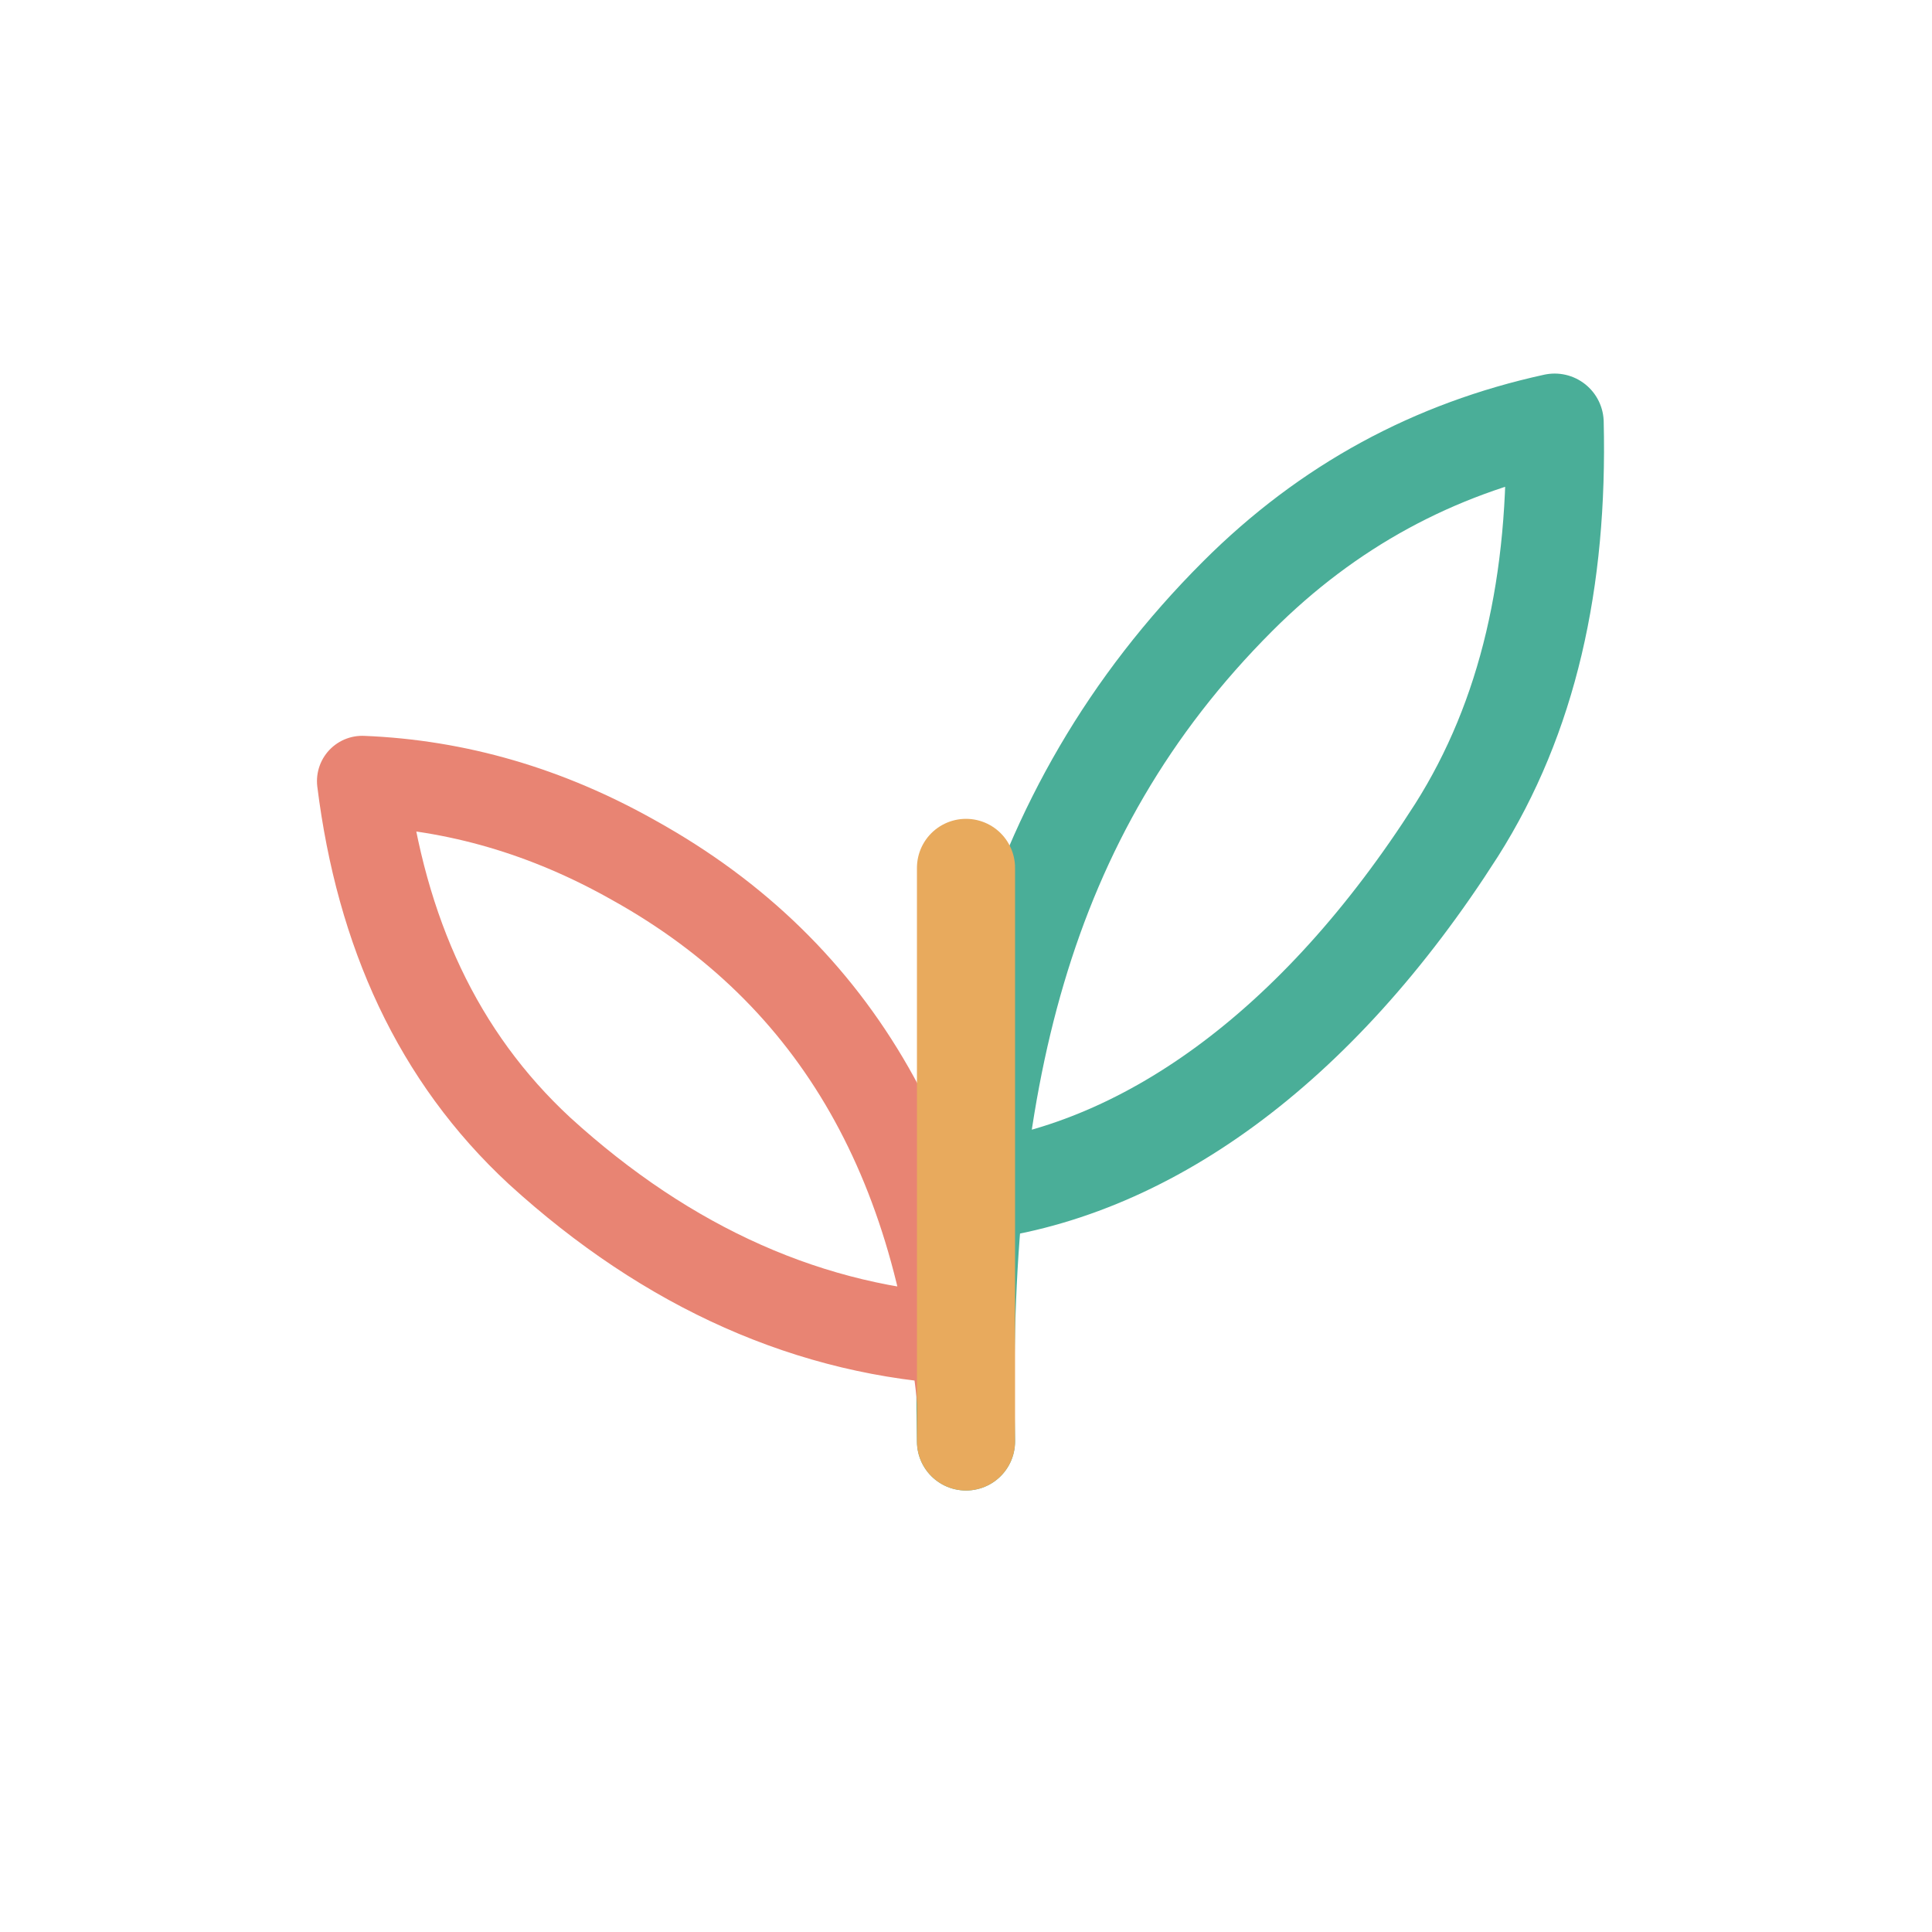
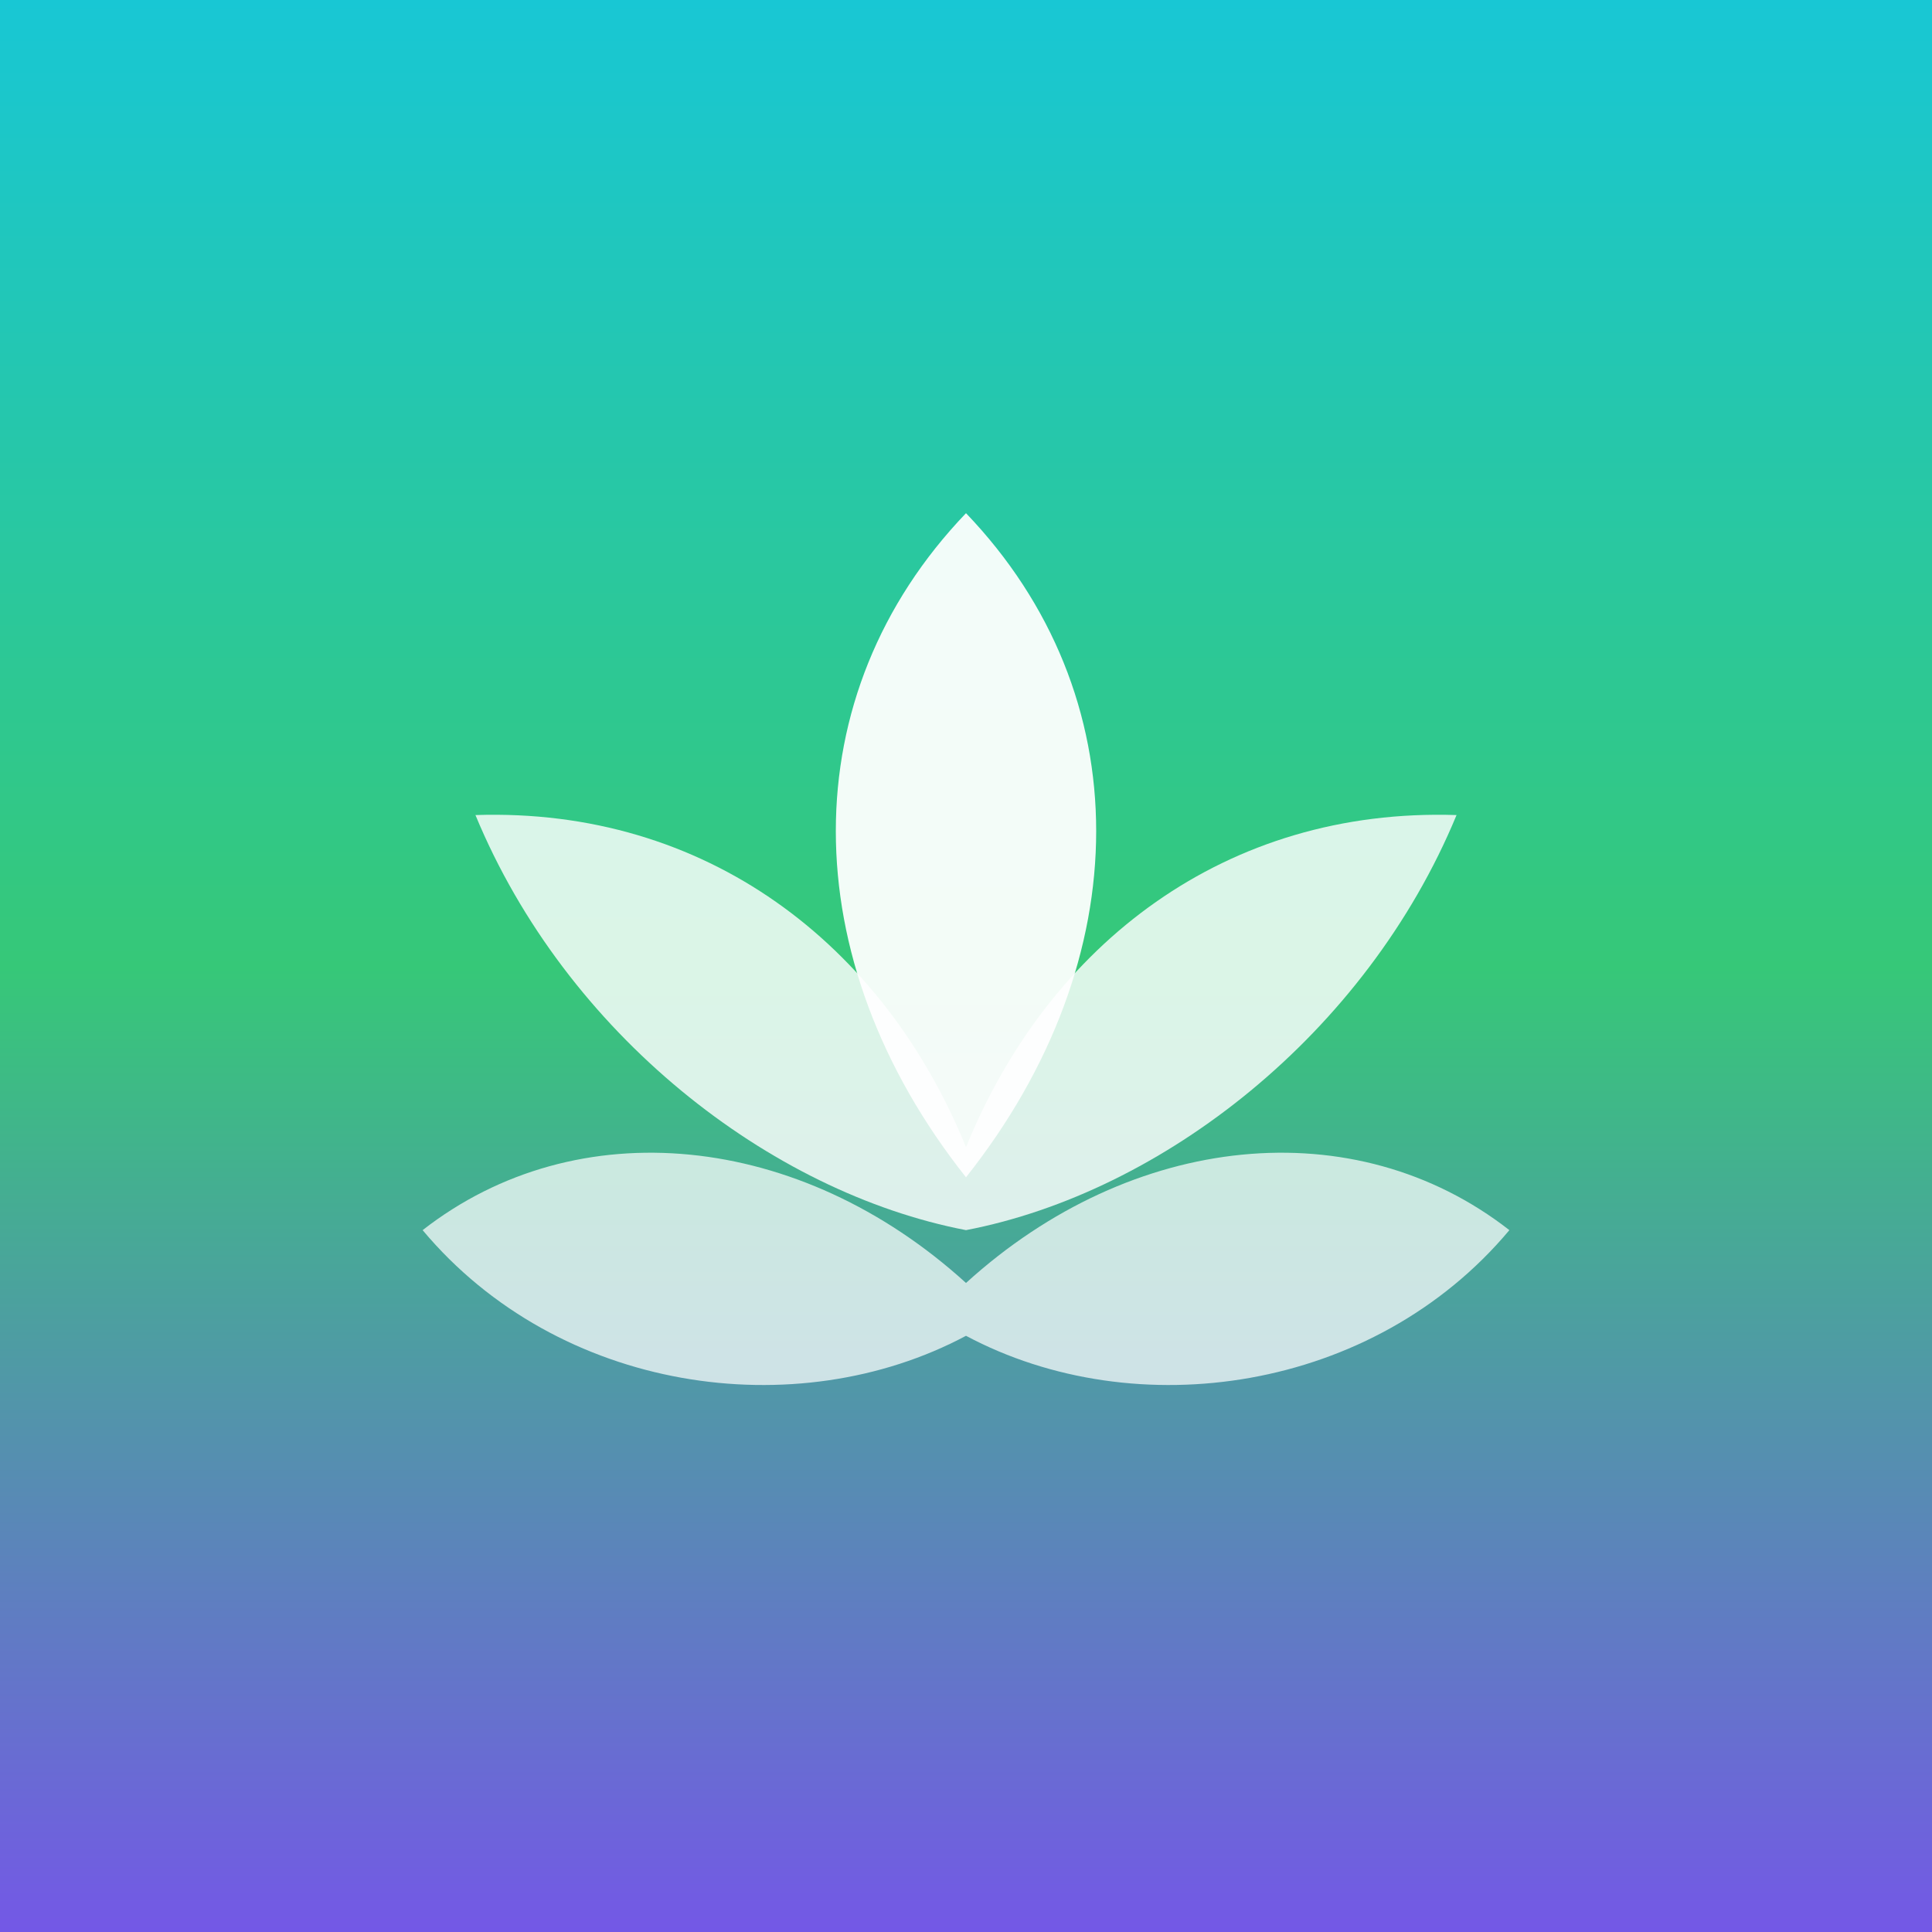
- <svg xmlns="http://www.w3.org/2000/svg" width="1080" height="1080" viewBox="0 0 512 512" role="img" aria-labelledby="title">
-   <rect width="512" height="512" fill="#FFFFFF" />
-   <path d="M256 382c-2-93 14-166 72-224 24-24 52-39 84-46 1 42-7 78-26 108-37 58-83 91-130 96" fill="none" stroke="#4AAE98" stroke-width="26" stroke-linecap="round" stroke-linejoin="round" />
-   <path d="M256 382c-5-73-34-124-88-154-23-13-47-20-72-21 5 40 20 73 47 98 34 31 72 48 113 50" fill="none" stroke="#E88473" stroke-width="24" stroke-linecap="round" stroke-linejoin="round" />
-   <path d="M256 382V230" fill="none" stroke="#E8AA5D" stroke-width="26" stroke-linecap="round" />
+ <svg xmlns="http://www.w3.org/2000/svg" width="512" height="512" viewBox="0 0 512 512" role="img" aria-labelledby="title">
+   <defs>
+     <linearGradient id="background" x1="0" y1="0" x2="0" y2="1">
+       <stop offset="0" stop-color="#18C7D5" />
+       <stop offset=".5" stop-color="#36C878" />
+       <stop offset="1" stop-color="#7457E7" />
+     </linearGradient>
+   </defs>
+   <rect width="512" height="512" fill="url(#background)" />
+   <path d="M256 340C212 300 153 294 112 326C148 369 211 378 256 354C301 378 364 369 400 326C359 294 300 300 256 340Z" fill="#FFFFFF" opacity=".72" />
+   <path d="M256 326C204 316 150 274 126 216C187 214 234 250 256 304Z" fill="#FFFFFF" opacity=".82" />
+   <path d="M256 326C308 316 362 274 386 216C325 214 278 250 256 304Z" fill="#FFFFFF" opacity=".82" />
+   <path d="M256 136C210 184 210 254 256 312C302 254 302 184 256 136Z" fill="#FFFFFF" opacity=".94" />
</svg>
